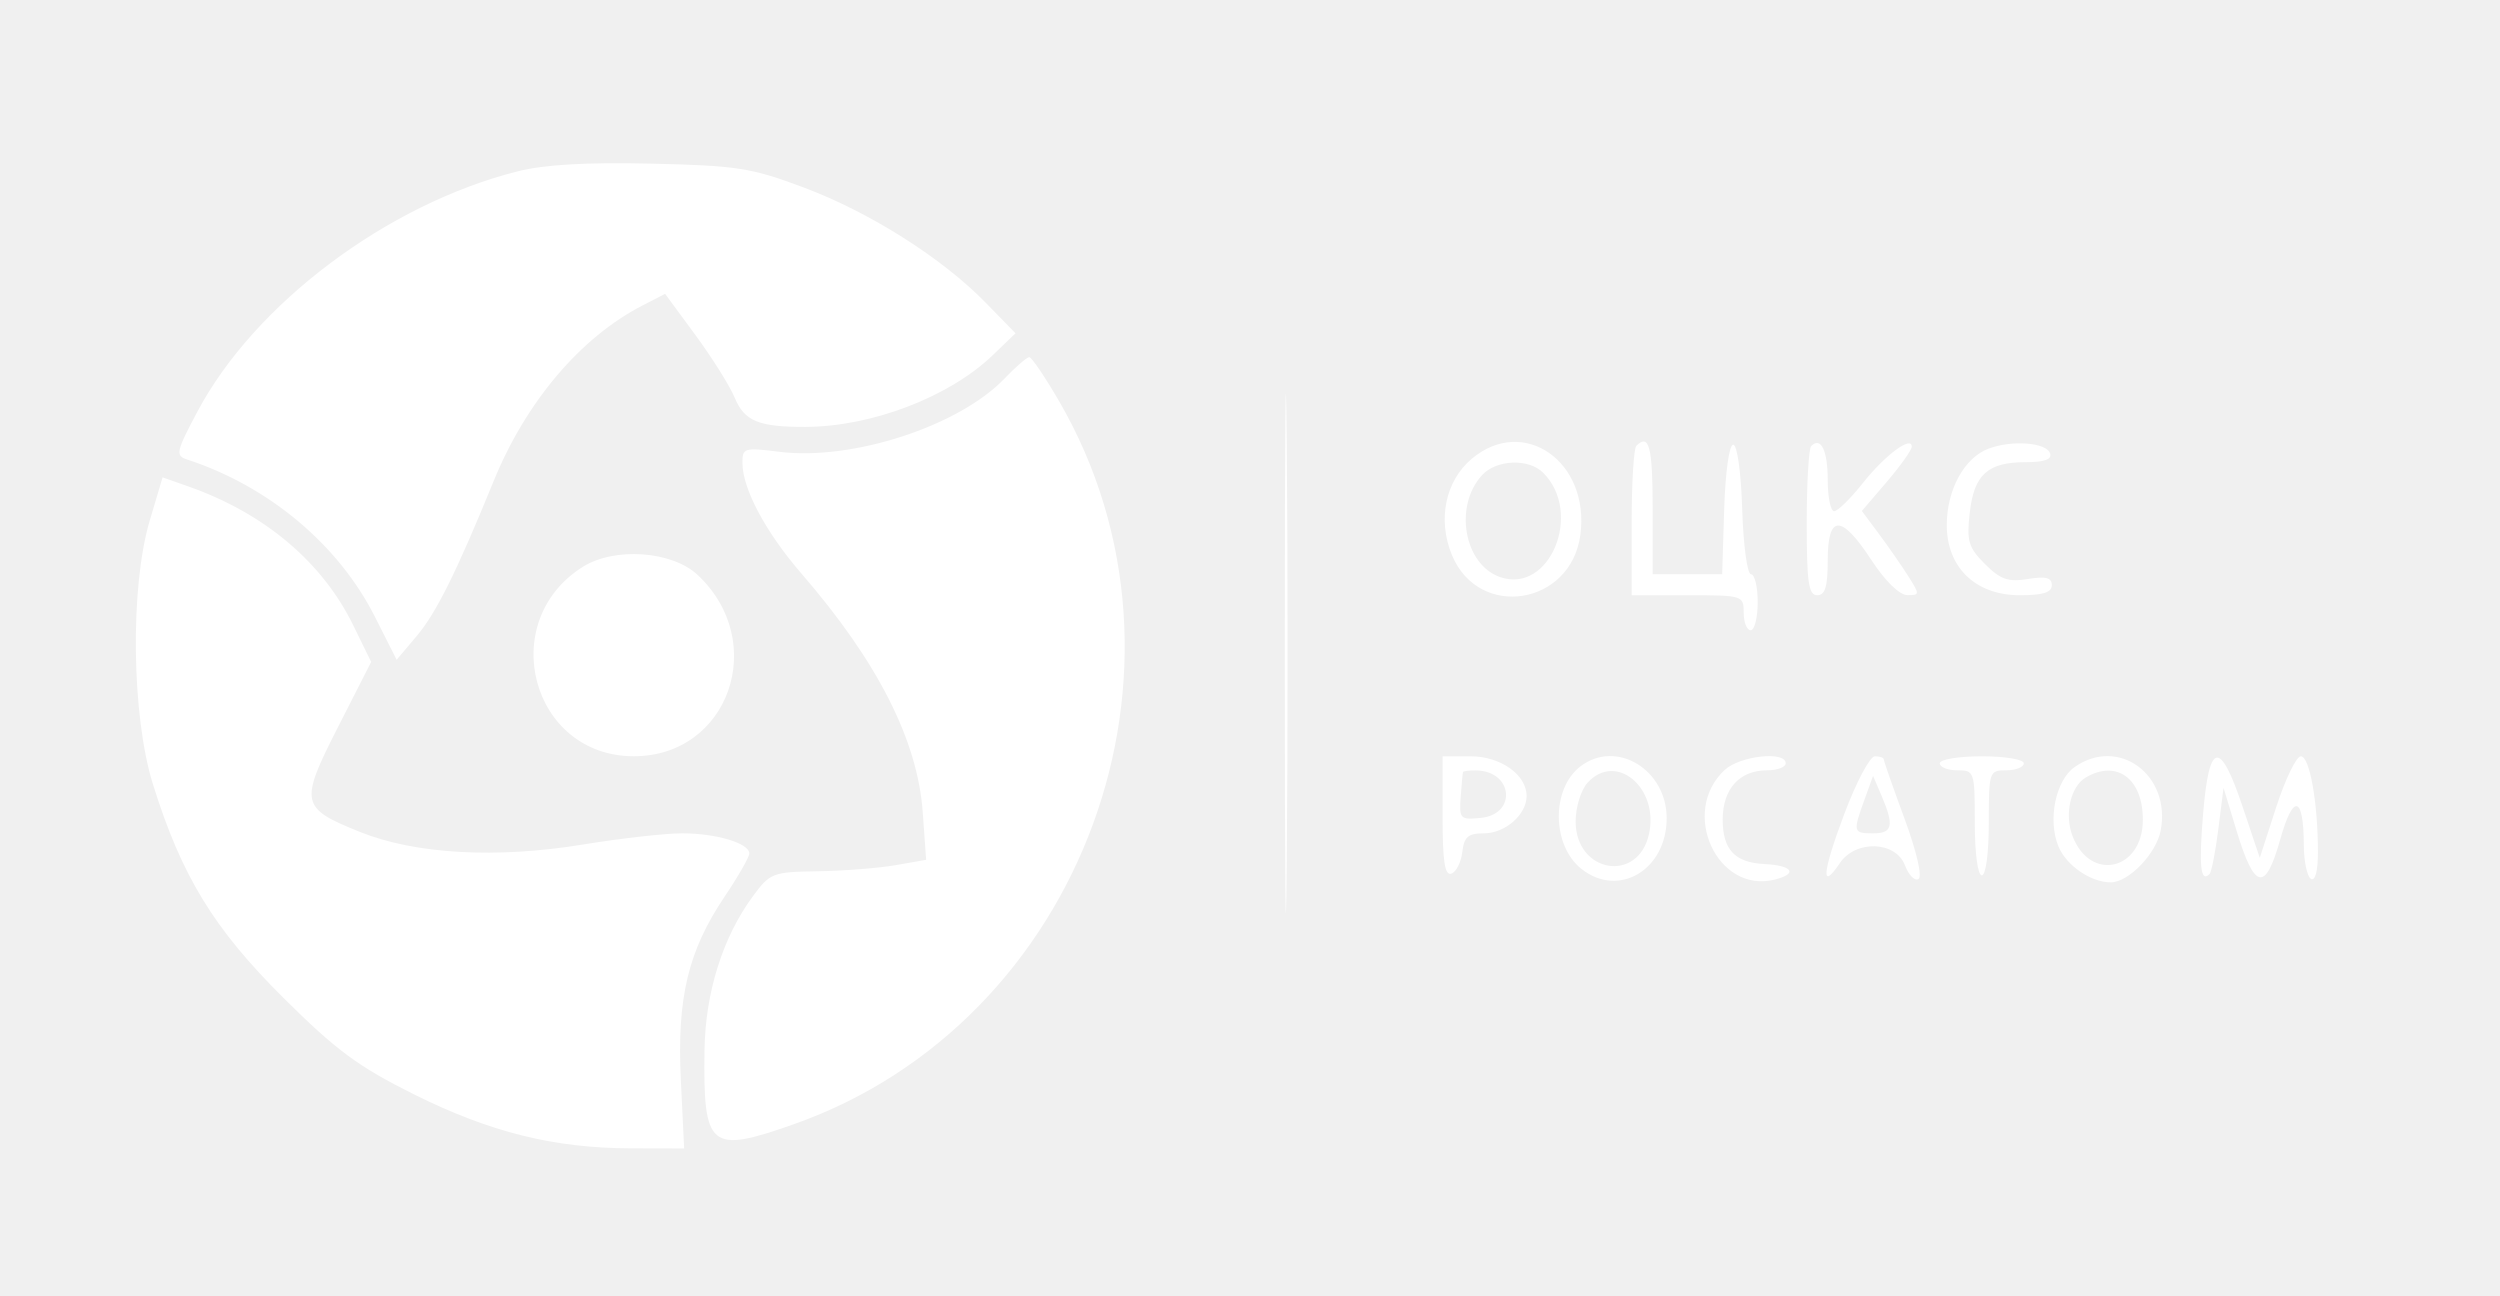
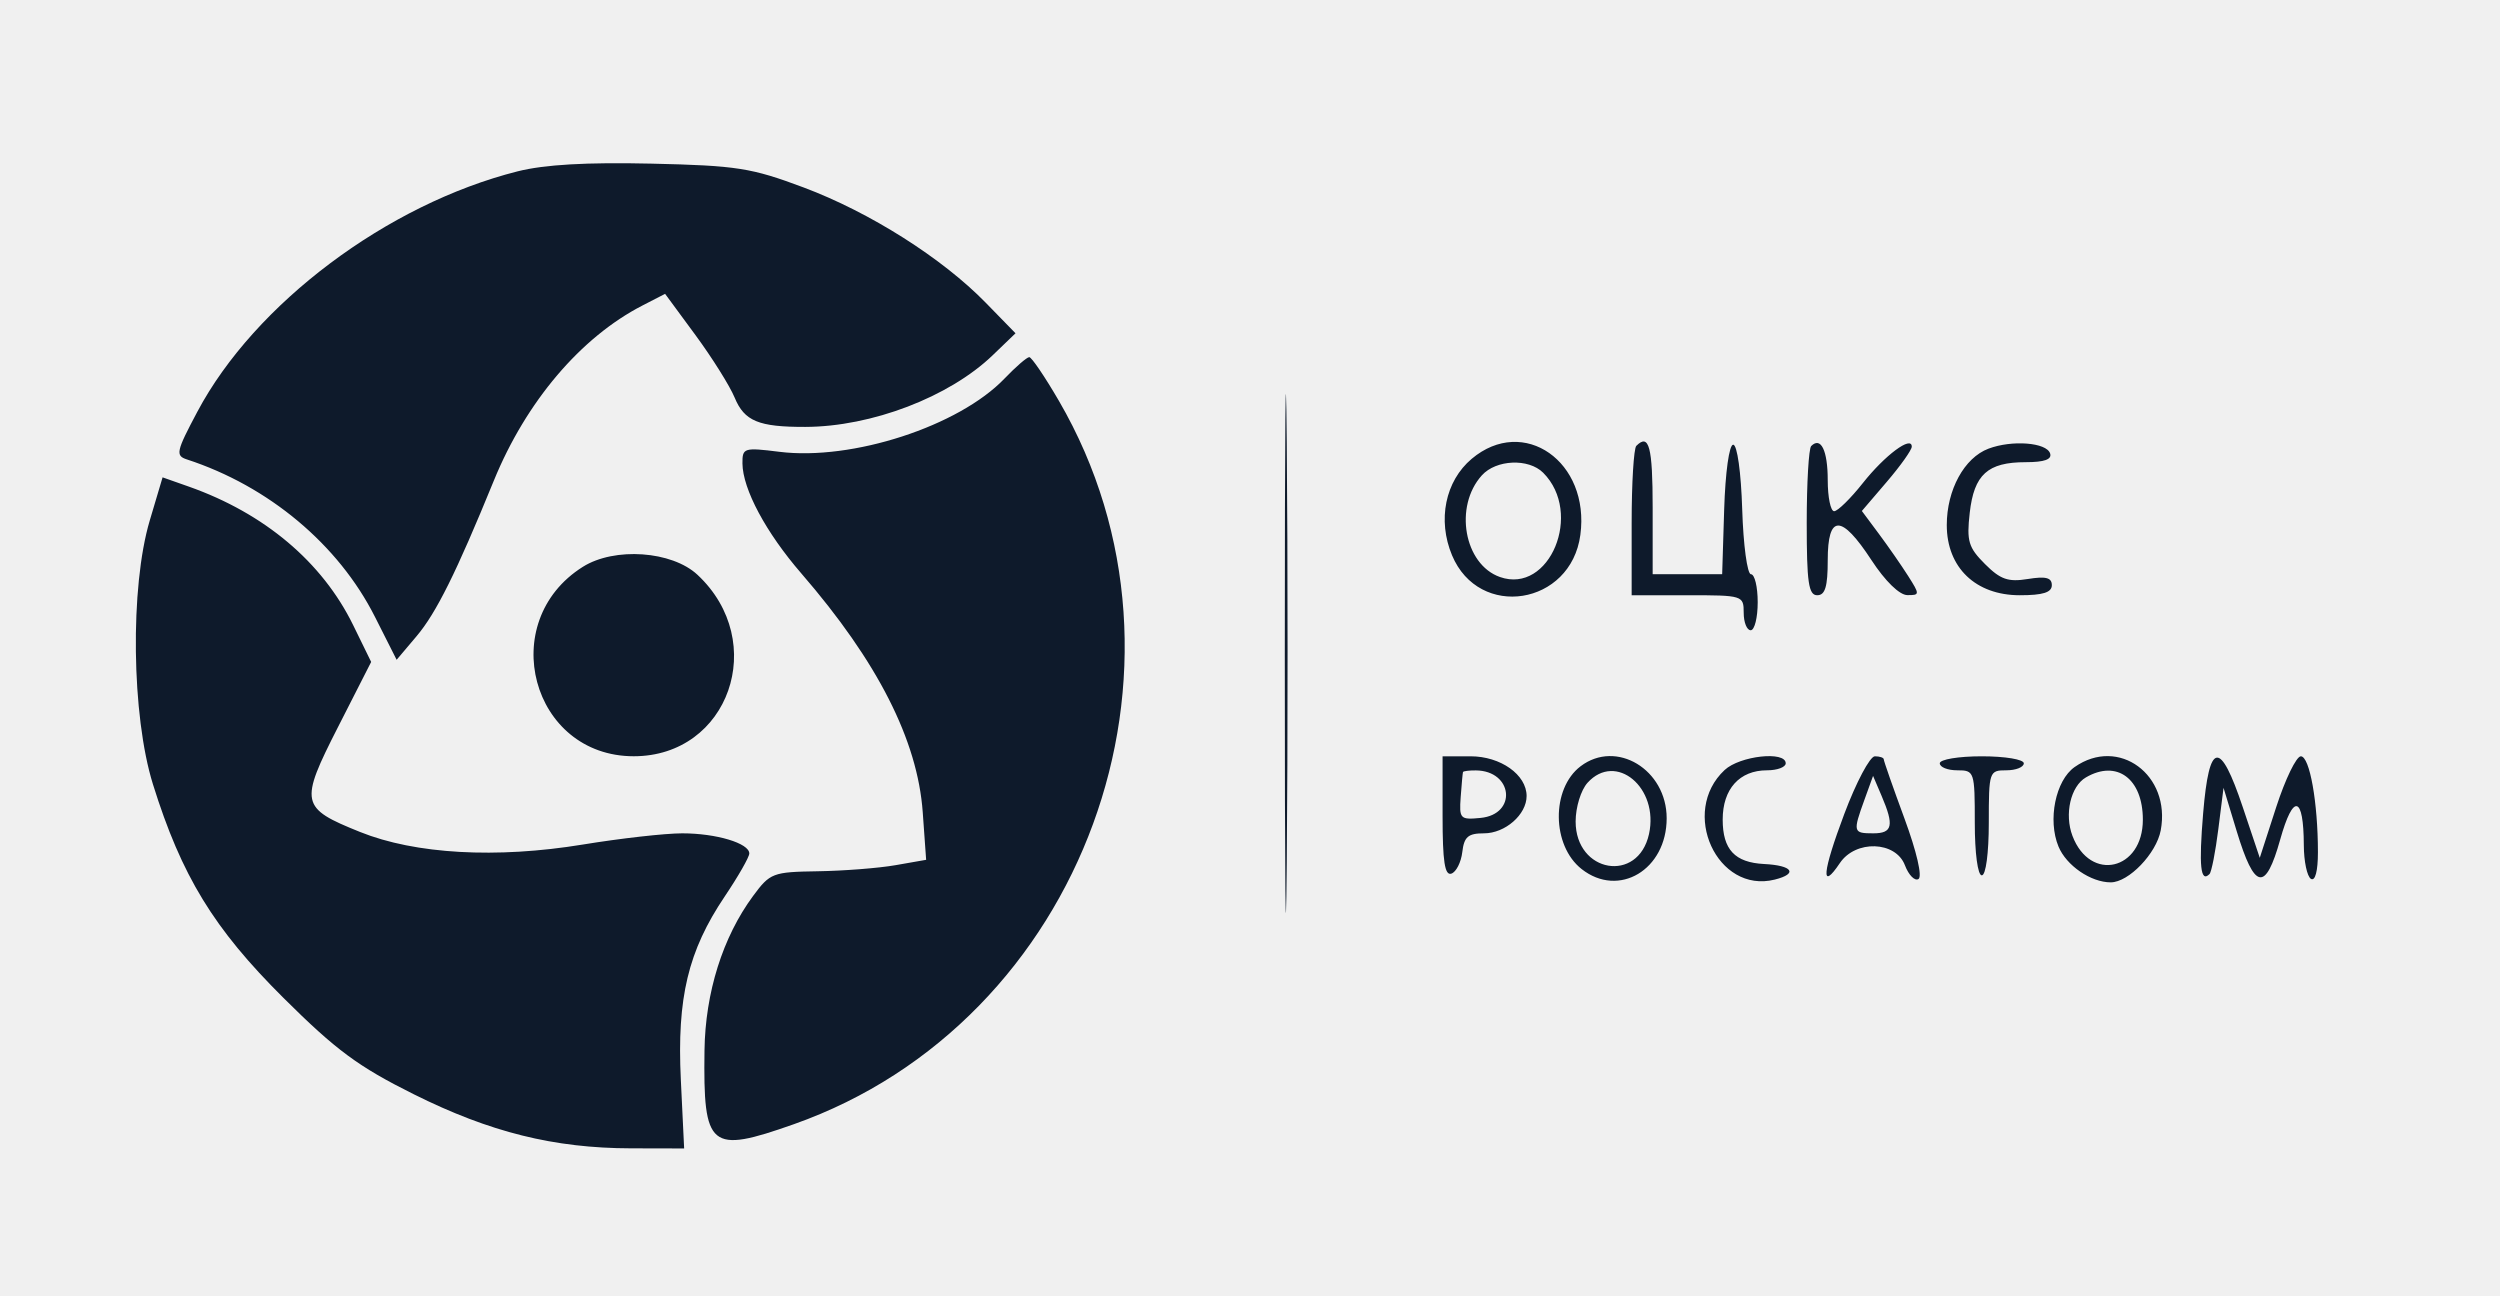
<svg xmlns="http://www.w3.org/2000/svg" width="357" height="185" viewBox="0 0 357 185" version="1.1">
-   <path d="M 73.916 24.468 C 55.292 29.172, 36.390 43.357, 28.187 58.784 C 25.157 64.483, 25.029 65.065, 26.687 65.606 C 38.358 69.413, 48.329 77.756, 53.535 88.070 L 56.639 94.218 59.479 90.859 C 62.301 87.521, 65.152 81.782, 70.521 68.634 C 75.123 57.362, 82.923 48.169, 91.738 43.629 L 94.976 41.961 99.315 47.855 C 101.701 51.097, 104.218 55.113, 104.909 56.779 C 106.300 60.138, 108.327 60.978, 115 60.962 C 124.459 60.939, 135.555 56.695, 141.758 50.727 L 145.016 47.592 140.758 43.226 C 134.544 36.855, 124.215 30.315, 114.773 26.775 C 107.274 23.964, 105.236 23.645, 93 23.366 C 83.751 23.154, 77.742 23.502, 73.916 24.468 M 183.469 93.500 C 183.469 126.500, 183.596 139.855, 183.750 123.178 C 183.904 106.501, 183.903 79.501, 183.749 63.178 C 183.595 46.855, 183.469 60.500, 183.469 93.500 M 143.447 54.056 C 136.924 60.863, 121.698 65.817, 111.292 64.517 C 106.228 63.885, 106.001 63.956, 106.022 66.178 C 106.057 69.849, 109.371 76.041, 114.426 81.881 C 125.317 94.462, 131.031 105.702, 131.767 115.990 L 132.253 122.781 127.877 123.548 C 125.469 123.969, 120.478 124.360, 116.784 124.416 C 110.339 124.515, 109.966 124.658, 107.532 127.956 C 103.204 133.823, 100.715 141.739, 100.602 150 C 100.411 164.008, 101.342 164.778, 113.349 160.541 C 154.724 145.940, 173.306 95.255, 151.217 57.250 C 149.219 53.813, 147.312 51, 146.979 51 C 146.646 51, 145.057 52.375, 143.447 54.056 M 210.162 65.517 C 206.382 68.698, 205.246 74.261, 207.349 79.293 C 211.207 88.527, 224.326 86.447, 225.675 76.388 C 227.078 65.930, 217.580 59.275, 210.162 65.517 M 233.667 63.667 C 233.300 64.033, 233 68.983, 233 74.667 L 233 85 241 85 C 248.867 85, 249 85.042, 249 87.500 C 249 88.875, 249.450 90, 250 90 C 250.550 90, 251 88.200, 251 86 C 251 83.800, 250.567 82, 250.038 82 C 249.508 82, 248.946 77.838, 248.788 72.750 C 248.623 67.442, 248.074 63.500, 247.500 63.500 C 246.926 63.500, 246.377 67.442, 246.212 72.750 L 245.925 82 240.962 82 L 236 82 236 72.500 C 236 63.792, 235.486 61.847, 233.667 63.667 M 258.639 63.694 C 258.288 64.046, 258 68.983, 258 74.667 C 258 83.185, 258.263 85, 259.500 85 C 260.633 85, 261 83.778, 261 80 C 261 73.404, 262.937 73.398, 267.242 79.982 C 269.205 82.983, 271.241 84.971, 272.365 84.982 C 274.157 84.999, 274.161 84.892, 272.483 82.250 C 271.522 80.737, 269.641 78.030, 268.304 76.233 L 265.873 72.967 269.436 68.803 C 271.396 66.513, 273 64.255, 273 63.785 C 273 62.146, 269.173 64.994, 266.013 68.983 C 264.264 71.192, 262.420 73, 261.916 73 C 261.412 73, 261 71.002, 261 68.559 C 261 64.326, 260.022 62.311, 258.639 63.694 M 283.957 64.070 C 280.497 65.374, 278 69.949, 278 74.981 C 278 81.040, 282.120 85, 288.423 85 C 291.736 85, 293 84.603, 293 83.563 C 293 82.485, 292.144 82.265, 289.573 82.682 C 286.763 83.138, 285.662 82.753, 283.452 80.543 C 281.090 78.181, 280.821 77.277, 281.277 73.235 C 281.894 67.760, 283.840 66, 289.274 66 C 291.940 66, 293.037 65.606, 292.756 64.750 C 292.242 63.183, 287.320 62.802, 283.957 64.070 M 211.612 67.876 C 207.596 72.314, 209.068 80.597, 214.194 82.399 C 221.291 84.895, 226.113 73.256, 220.363 67.506 C 218.281 65.424, 213.654 65.620, 211.612 67.876 M 21.383 74.333 C 18.556 83.841, 18.779 102.192, 21.842 112 C 25.930 125.093, 30.517 132.600, 40.478 142.500 C 47.999 149.975, 51.155 152.308, 59.103 156.268 C 69.978 161.687, 79.102 163.958, 90.098 163.983 L 97.696 164 97.223 154.185 C 96.659 142.465, 98.259 135.788, 103.498 128.003 C 105.424 125.141, 107 122.383, 107 121.875 C 107 120.416, 102.282 119, 97.424 119 C 94.979 119, 88.596 119.720, 83.239 120.599 C 70.880 122.629, 59.297 121.975, 51.413 118.804 C 42.879 115.370, 42.736 114.685, 48.279 103.799 L 53.002 94.524 50.433 89.273 C 46.023 80.260, 37.763 73.297, 26.956 69.484 L 23.217 68.165 21.383 74.333 M 83.241 80.935 C 70.742 88.784, 75.896 107.993, 90.500 107.993 C 104.090 107.993, 109.834 91.641, 99.603 82.083 C 95.951 78.671, 87.761 78.097, 83.241 80.935 M 206 116.583 C 206 123.002, 206.315 125.063, 207.250 124.756 C 207.938 124.530, 208.642 123.143, 208.816 121.673 C 209.074 119.493, 209.645 119, 211.911 119 C 214.940 119, 218 116.322, 218 113.671 C 218 110.633, 214.286 108, 210 108 L 206 108 206 116.583 M 225.712 109.420 C 221.497 112.617, 221.575 120.734, 225.855 124.101 C 231.168 128.280, 238 124.197, 238 116.844 C 238 109.890, 230.815 105.549, 225.712 109.420 M 246.278 109.956 C 239.845 115.949, 245.208 127.670, 253.437 125.605 C 256.796 124.762, 255.996 123.586, 251.924 123.381 C 247.729 123.170, 246 121.318, 246 117.033 C 246 112.666, 248.400 110, 252.329 110 C 253.798 110, 255 109.550, 255 109 C 255 107.206, 248.460 107.923, 246.278 109.956 M 263.358 116.250 C 260.220 124.607, 259.974 127.351, 262.731 123.250 C 264.982 119.902, 270.705 120.093, 272.023 123.560 C 272.558 124.968, 273.430 125.852, 273.960 125.525 C 274.527 125.175, 273.703 121.620, 271.962 116.896 C 270.333 112.478, 269 108.669, 269 108.432 C 269 108.194, 268.427 108, 267.728 108 C 267.028 108, 265.061 111.713, 263.358 116.250 M 277 109 C 277 109.550, 278.125 110, 279.500 110 C 281.944 110, 282 110.167, 282 117.500 C 282 121.833, 282.422 125, 283 125 C 283.578 125, 284 121.833, 284 117.500 C 284 110.167, 284.056 110, 286.500 110 C 287.875 110, 289 109.550, 289 109 C 289 108.444, 286.333 108, 283 108 C 279.667 108, 277 108.444, 277 109 M 296.262 109.529 C 293.532 111.441, 292.382 117.095, 293.953 120.887 C 295.079 123.605, 298.573 126, 301.412 126 C 303.971 126, 307.931 121.883, 308.551 118.578 C 310.038 110.652, 302.541 105.131, 296.262 109.529 M 314.609 116.132 C 313.980 123.676, 314.234 126.100, 315.517 124.816 C 315.802 124.532, 316.369 121.644, 316.777 118.399 L 317.520 112.500 319.402 118.698 C 321.957 127.107, 323.503 127.403, 325.612 119.888 C 327.479 113.231, 328.959 113.583, 328.985 120.691 C 328.993 122.996, 329.450 125.160, 330 125.500 C 330.609 125.876, 331 124.390, 331 121.699 C 331 114.608, 329.823 108, 328.561 108 C 327.919 108, 326.337 111.263, 325.044 115.250 L 322.695 122.500 320.264 115.250 C 317.019 105.573, 315.470 105.815, 314.609 116.132 M 208.914 110.250 C 208.867 110.388, 208.720 111.985, 208.588 113.800 C 208.360 116.927, 208.509 117.085, 211.424 116.800 C 216.680 116.287, 216.062 110.062, 210.750 110.015 C 209.787 110.007, 208.961 110.112, 208.914 110.250 M 226.698 111.781 C 225.754 112.825, 225 115.277, 225 117.306 C 225 124.650, 233.923 126.178, 235.478 119.100 C 236.934 112.472, 230.742 107.312, 226.698 111.781 M 297.862 111.018 C 295.681 112.291, 294.771 116.268, 295.950 119.370 C 298.480 126.023, 306 124.286, 306 117.048 C 306 111.193, 302.280 108.437, 297.862 111.018 M 266.237 114.221 C 264.574 118.819, 264.622 119, 267.500 119 C 270.263 119, 270.508 117.900, 268.692 113.650 L 267.474 110.799 266.237 114.221" stroke="none" fill="#ffffff" fill-rule="evenodd" />
+   <path d="M 73.916 24.468 C 55.292 29.172, 36.390 43.357, 28.187 58.784 C 25.157 64.483, 25.029 65.065, 26.687 65.606 C 38.358 69.413, 48.329 77.756, 53.535 88.070 L 56.639 94.218 59.479 90.859 C 62.301 87.521, 65.152 81.782, 70.521 68.634 C 75.123 57.362, 82.923 48.169, 91.738 43.629 L 94.976 41.961 99.315 47.855 C 101.701 51.097, 104.218 55.113, 104.909 56.779 C 106.300 60.138, 108.327 60.978, 115 60.962 C 124.459 60.939, 135.555 56.695, 141.758 50.727 L 145.016 47.592 140.758 43.226 C 134.544 36.855, 124.215 30.315, 114.773 26.775 C 107.274 23.964, 105.236 23.645, 93 23.366 C 83.751 23.154, 77.742 23.502, 73.916 24.468 M 183.469 93.500 C 183.469 126.500, 183.596 139.855, 183.750 123.178 C 183.904 106.501, 183.903 79.501, 183.749 63.178 C 183.595 46.855, 183.469 60.500, 183.469 93.500 M 143.447 54.056 C 136.924 60.863, 121.698 65.817, 111.292 64.517 C 106.228 63.885, 106.001 63.956, 106.022 66.178 C 106.057 69.849, 109.371 76.041, 114.426 81.881 C 125.317 94.462, 131.031 105.702, 131.767 115.990 L 132.253 122.781 127.877 123.548 C 125.469 123.969, 120.478 124.360, 116.784 124.416 C 110.339 124.515, 109.966 124.658, 107.532 127.956 C 103.204 133.823, 100.715 141.739, 100.602 150 C 100.411 164.008, 101.342 164.778, 113.349 160.541 C 154.724 145.940, 173.306 95.255, 151.217 57.250 C 149.219 53.813, 147.312 51, 146.979 51 C 146.646 51, 145.057 52.375, 143.447 54.056 M 210.162 65.517 C 206.382 68.698, 205.246 74.261, 207.349 79.293 C 211.207 88.527, 224.326 86.447, 225.675 76.388 C 227.078 65.930, 217.580 59.275, 210.162 65.517 M 233.667 63.667 C 233.300 64.033, 233 68.983, 233 74.667 L 233 85 241 85 C 248.867 85, 249 85.042, 249 87.500 C 249 88.875, 249.450 90, 250 90 C 250.550 90, 251 88.200, 251 86 C 251 83.800, 250.567 82, 250.038 82 C 249.508 82, 248.946 77.838, 248.788 72.750 C 248.623 67.442, 248.074 63.500, 247.500 63.500 C 246.926 63.500, 246.377 67.442, 246.212 72.750 L 245.925 82 240.962 82 L 236 82 236 72.500 C 236 63.792, 235.486 61.847, 233.667 63.667 M 258.639 63.694 C 258.288 64.046, 258 68.983, 258 74.667 C 258 83.185, 258.263 85, 259.500 85 C 260.633 85, 261 83.778, 261 80 C 261 73.404, 262.937 73.398, 267.242 79.982 C 269.205 82.983, 271.241 84.971, 272.365 84.982 C 274.157 84.999, 274.161 84.892, 272.483 82.250 C 271.522 80.737, 269.641 78.030, 268.304 76.233 L 265.873 72.967 269.436 68.803 C 271.396 66.513, 273 64.255, 273 63.785 C 273 62.146, 269.173 64.994, 266.013 68.983 C 264.264 71.192, 262.420 73, 261.916 73 C 261.412 73, 261 71.002, 261 68.559 C 261 64.326, 260.022 62.311, 258.639 63.694 M 283.957 64.070 C 280.497 65.374, 278 69.949, 278 74.981 C 278 81.040, 282.120 85, 288.423 85 C 291.736 85, 293 84.603, 293 83.563 C 293 82.485, 292.144 82.265, 289.573 82.682 C 286.763 83.138, 285.662 82.753, 283.452 80.543 C 281.090 78.181, 280.821 77.277, 281.277 73.235 C 281.894 67.760, 283.840 66, 289.274 66 C 291.940 66, 293.037 65.606, 292.756 64.750 C 292.242 63.183, 287.320 62.802, 283.957 64.070 M 211.612 67.876 C 207.596 72.314, 209.068 80.597, 214.194 82.399 C 221.291 84.895, 226.113 73.256, 220.363 67.506 C 218.281 65.424, 213.654 65.620, 211.612 67.876 M 21.383 74.333 C 18.556 83.841, 18.779 102.192, 21.842 112 C 25.930 125.093, 30.517 132.600, 40.478 142.500 C 47.999 149.975, 51.155 152.308, 59.103 156.268 C 69.978 161.687, 79.102 163.958, 90.098 163.983 L 97.696 164 97.223 154.185 C 96.659 142.465, 98.259 135.788, 103.498 128.003 C 105.424 125.141, 107 122.383, 107 121.875 C 107 120.416, 102.282 119, 97.424 119 C 94.979 119, 88.596 119.720, 83.239 120.599 C 70.880 122.629, 59.297 121.975, 51.413 118.804 C 42.879 115.370, 42.736 114.685, 48.279 103.799 L 53.002 94.524 50.433 89.273 C 46.023 80.260, 37.763 73.297, 26.956 69.484 L 23.217 68.165 21.383 74.333 M 83.241 80.935 C 70.742 88.784, 75.896 107.993, 90.500 107.993 C 104.090 107.993, 109.834 91.641, 99.603 82.083 C 95.951 78.671, 87.761 78.097, 83.241 80.935 M 206 116.583 C 206 123.002, 206.315 125.063, 207.250 124.756 C 207.938 124.530, 208.642 123.143, 208.816 121.673 C 209.074 119.493, 209.645 119, 211.911 119 C 214.940 119, 218 116.322, 218 113.671 C 218 110.633, 214.286 108, 210 108 L 206 108 206 116.583 M 225.712 109.420 C 221.497 112.617, 221.575 120.734, 225.855 124.101 C 231.168 128.280, 238 124.197, 238 116.844 C 238 109.890, 230.815 105.549, 225.712 109.420 M 246.278 109.956 C 239.845 115.949, 245.208 127.670, 253.437 125.605 C 256.796 124.762, 255.996 123.586, 251.924 123.381 C 247.729 123.170, 246 121.318, 246 117.033 C 246 112.666, 248.400 110, 252.329 110 C 253.798 110, 255 109.550, 255 109 C 255 107.206, 248.460 107.923, 246.278 109.956 M 263.358 116.250 C 260.220 124.607, 259.974 127.351, 262.731 123.250 C 264.982 119.902, 270.705 120.093, 272.023 123.560 C 272.558 124.968, 273.430 125.852, 273.960 125.525 C 274.527 125.175, 273.703 121.620, 271.962 116.896 C 270.333 112.478, 269 108.669, 269 108.432 C 269 108.194, 268.427 108, 267.728 108 C 267.028 108, 265.061 111.713, 263.358 116.250 M 277 109 C 277 109.550, 278.125 110, 279.500 110 C 281.944 110, 282 110.167, 282 117.500 C 282 121.833, 282.422 125, 283 125 C 283.578 125, 284 121.833, 284 117.500 C 284 110.167, 284.056 110, 286.500 110 C 287.875 110, 289 109.550, 289 109 C 289 108.444, 286.333 108, 283 108 C 279.667 108, 277 108.444, 277 109 M 296.262 109.529 C 293.532 111.441, 292.382 117.095, 293.953 120.887 C 295.079 123.605, 298.573 126, 301.412 126 C 303.971 126, 307.931 121.883, 308.551 118.578 C 310.038 110.652, 302.541 105.131, 296.262 109.529 M 314.609 116.132 C 313.980 123.676, 314.234 126.100, 315.517 124.816 C 315.802 124.532, 316.369 121.644, 316.777 118.399 L 317.520 112.500 319.402 118.698 C 321.957 127.107, 323.503 127.403, 325.612 119.888 C 327.479 113.231, 328.959 113.583, 328.985 120.691 C 328.993 122.996, 329.450 125.160, 330 125.500 C 330.609 125.876, 331 124.390, 331 121.699 C 331 114.608, 329.823 108, 328.561 108 C 327.919 108, 326.337 111.263, 325.044 115.250 L 322.695 122.500 320.264 115.250 C 317.019 105.573, 315.470 105.815, 314.609 116.132 M 208.914 110.250 C 208.867 110.388, 208.720 111.985, 208.588 113.800 C 208.360 116.927, 208.509 117.085, 211.424 116.800 C 216.680 116.287, 216.062 110.062, 210.750 110.015 C 209.787 110.007, 208.961 110.112, 208.914 110.250 M 226.698 111.781 C 225.754 112.825, 225 115.277, 225 117.306 C 225 124.650, 233.923 126.178, 235.478 119.100 C 236.934 112.472, 230.742 107.312, 226.698 111.781 M 297.862 111.018 C 295.681 112.291, 294.771 116.268, 295.950 119.370 C 298.480 126.023, 306 124.286, 306 117.048 C 306 111.193, 302.280 108.437, 297.862 111.018 M 266.237 114.221 C 264.574 118.819, 264.622 119, 267.500 119 C 270.263 119, 270.508 117.900, 268.692 113.650 L 267.474 110.799 266.237 114.221" stroke="none" fill="#0e1a2b" fill-rule="evenodd" />
</svg>
